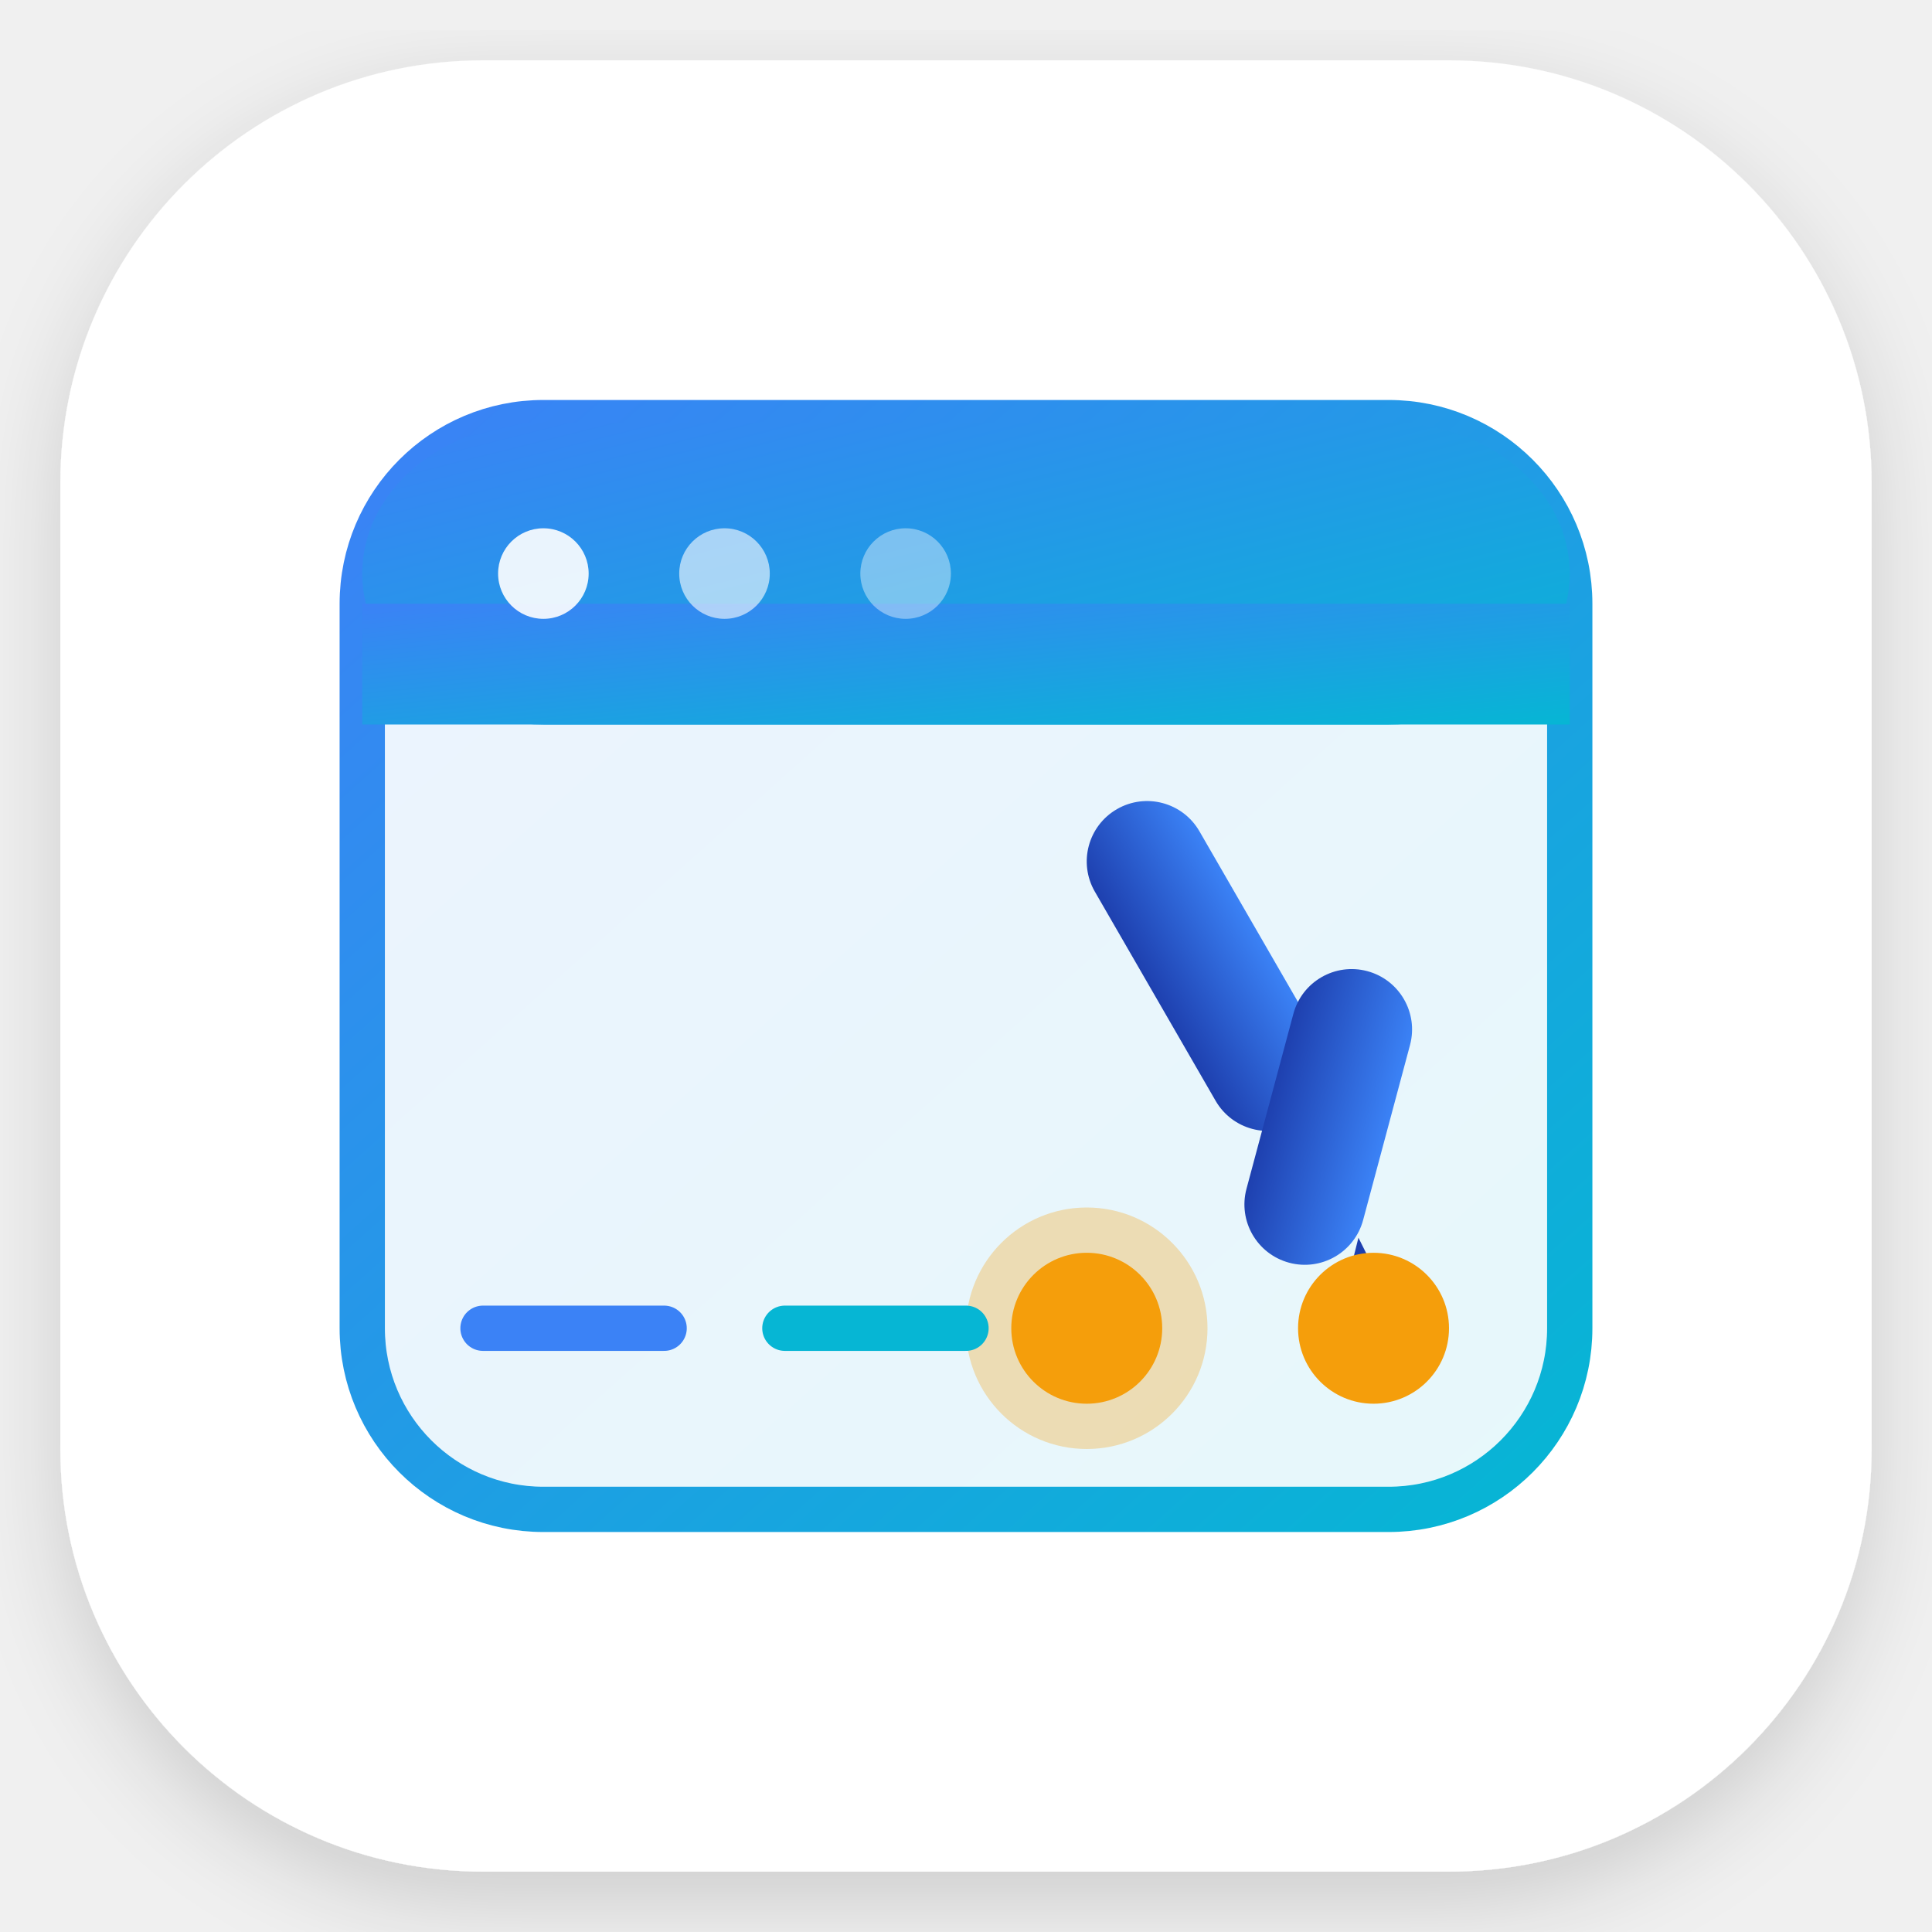
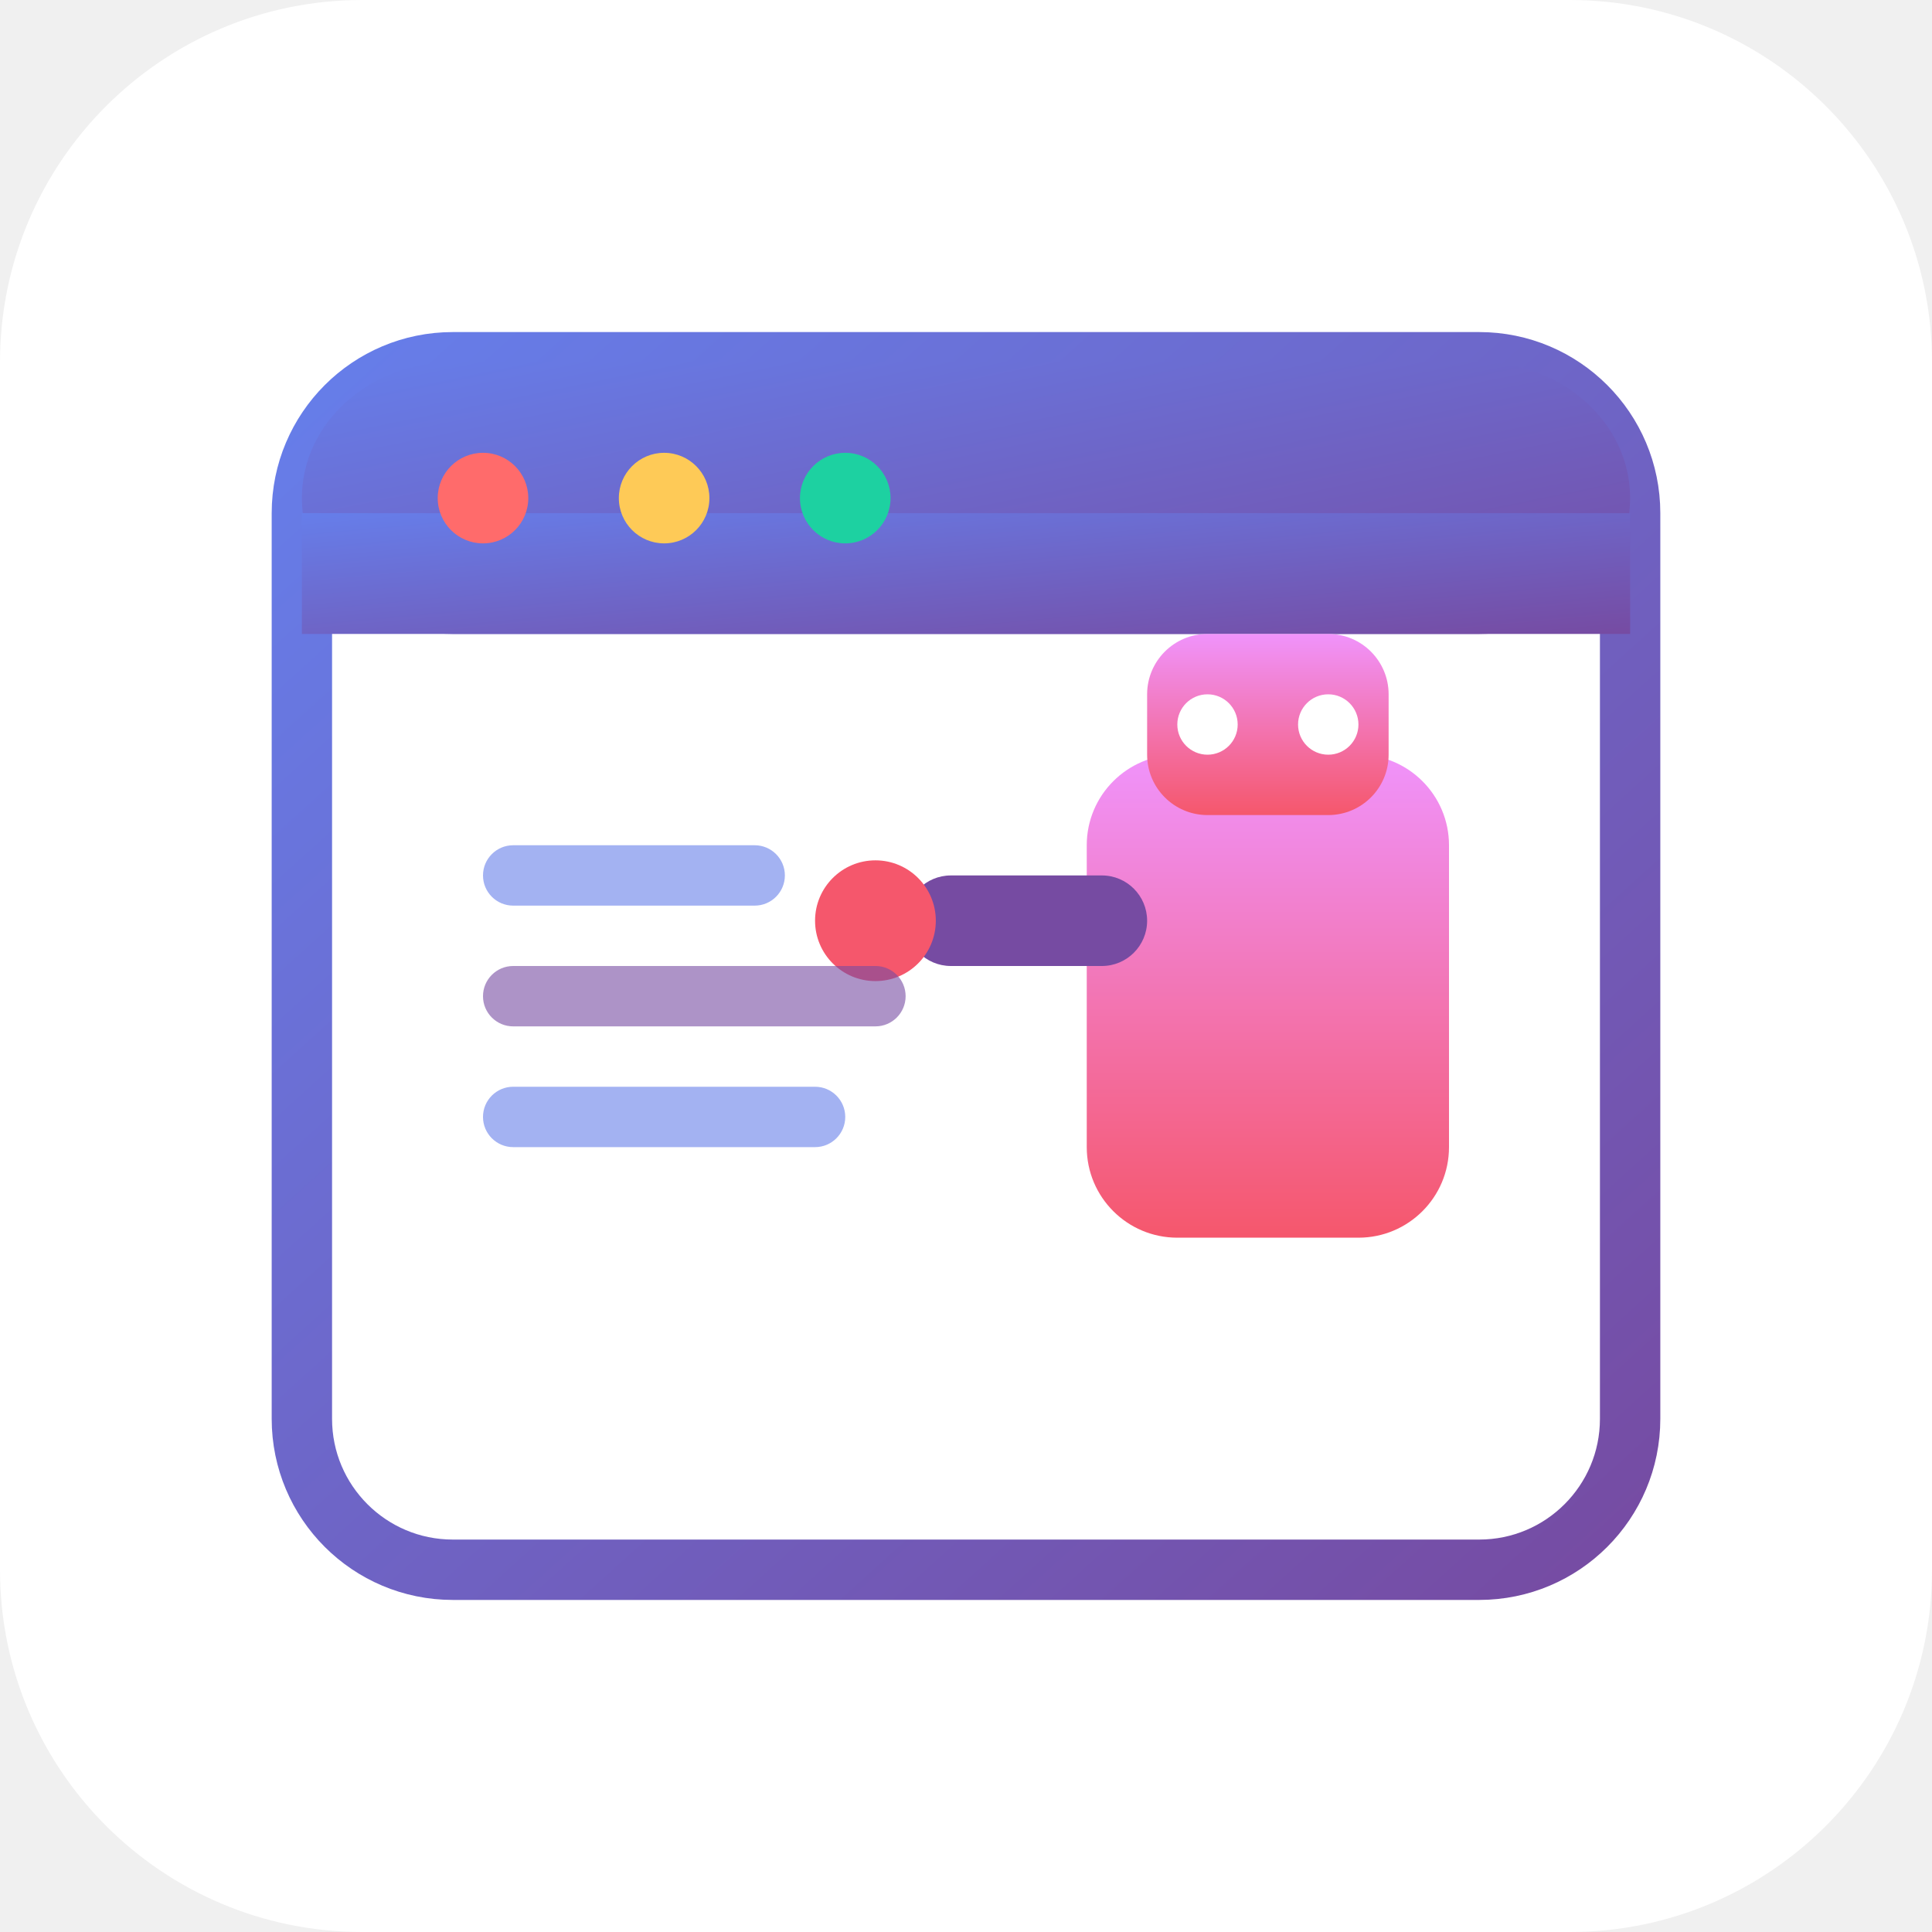
<svg xmlns="http://www.w3.org/2000/svg" viewBox="0 0 128 128">
  <defs>
-     <linearGradient id="mainGrad" x1="0%" y1="0%" x2="100%" y2="100%">
-       <stop offset="0%" stop-color="#3b82f6" />
-       <stop offset="100%" stop-color="#06b6d4" />
+     <linearGradient id="bg" x1="0%" y1="0%" x2="100%" y2="100%">
+       <stop offset="0%" stop-color="#667eea" />
+       <stop offset="100%" stop-color="#764ba2" />
    </linearGradient>
-     <linearGradient id="armGrad" x1="0%" y1="0%" x2="100%" y2="0%">
-       <stop offset="0%" stop-color="#1e40af" />
-       <stop offset="100%" stop-color="#3b82f6" />
+     <linearGradient id="robot" x1="0%" y1="0%" x2="0%" y2="100%">
+       <stop offset="0%" stop-color="#f093fb" />
+       <stop offset="100%" stop-color="#f5576c" />
    </linearGradient>
-     <filter id="shadow" x="-20%" y="-20%" width="140%" height="140%">
-       <feDropShadow dx="0" dy="2" stdDeviation="3" flood-opacity="0.15" />
-     </filter>
  </defs>
-   <rect x="4" y="4" width="120" height="120" rx="28" fill="#ffffff" filter="url(#shadow)" />
-   <rect x="24" y="28" width="80" height="72" rx="12" fill="url(#mainGrad)" opacity="0.1" />
-   <rect x="24" y="28" width="80" height="72" rx="12" fill="none" stroke="url(#mainGrad)" stroke-width="3" />
-   <rect x="24" y="28" width="80" height="20" rx="12" fill="url(#mainGrad)" />
-   <rect x="24" y="40" width="80" height="8" fill="url(#mainGrad)" />
-   <circle cx="36" cy="38" r="3" fill="#ffffff" opacity="0.9" />
-   <circle cx="48" cy="38" r="3" fill="#ffffff" opacity="0.6" />
-   <circle cx="60" cy="38" r="3" fill="#ffffff" opacity="0.4" />
-   <rect x="76" y="52" width="8" height="24" rx="4" fill="url(#armGrad)" transform="rotate(-30 80 64)" />
-   <rect x="84" y="64" width="8" height="20" rx="4" fill="url(#armGrad)" transform="rotate(15 88 74)" />
-   <path d="M90 82 L94 90 L88 90 Z" fill="#1e40af" />
-   <circle cx="91" cy="88" r="5" fill="#f59e0b" />
-   <circle cx="72" cy="88" r="8" fill="#f59e0b" opacity="0.3" />
-   <circle cx="72" cy="88" r="5" fill="#f59e0b" />
-   <path d="M32 88 L44 88" stroke="#3b82f6" stroke-width="3" stroke-linecap="round" />
-   <path d="M52 88 L64 88" stroke="#06b6d4" stroke-width="3" stroke-linecap="round" />
+   <rect x="0" y="0" width="128" height="128" rx="24" fill="#ffffff" />
+   <rect x="20" y="24" width="88" height="80" rx="10" fill="none" stroke="url(#bg)" stroke-width="4" />
+   <rect x="20" y="24" width="88" height="18" rx="10" fill="url(#bg)" />
+   <rect x="20" y="34" width="88" height="8" fill="url(#bg)" />
+   <circle cx="32" cy="33" r="3" fill="#ff6b6b" />
+   <circle cx="44" cy="33" r="3" fill="#feca57" />
+   <circle cx="56" cy="33" r="3" fill="#1dd1a1" />
+   <rect x="72" y="50" width="24" height="32" rx="6" fill="url(#robot)" />
+   <rect x="76" y="42" width="16" height="12" rx="4" fill="url(#robot)" />
+   <circle cx="80" cy="48" r="2" fill="#fff" />
+   <circle cx="88" cy="48" r="2" fill="#fff" />
+   <rect x="60" y="58" width="16" height="6" rx="3" fill="#764ba2" />
+   <circle cx="58" cy="61" r="4" fill="#f5576c" />
+   <rect x="32" y="56" width="20" height="4" rx="2" fill="#667eea" opacity="0.6" />
+   <rect x="32" y="64" width="28" height="4" rx="2" fill="#764ba2" opacity="0.6" />
+   <rect x="32" y="72" width="24" height="4" rx="2" fill="#667eea" opacity="0.6" />
</svg>
